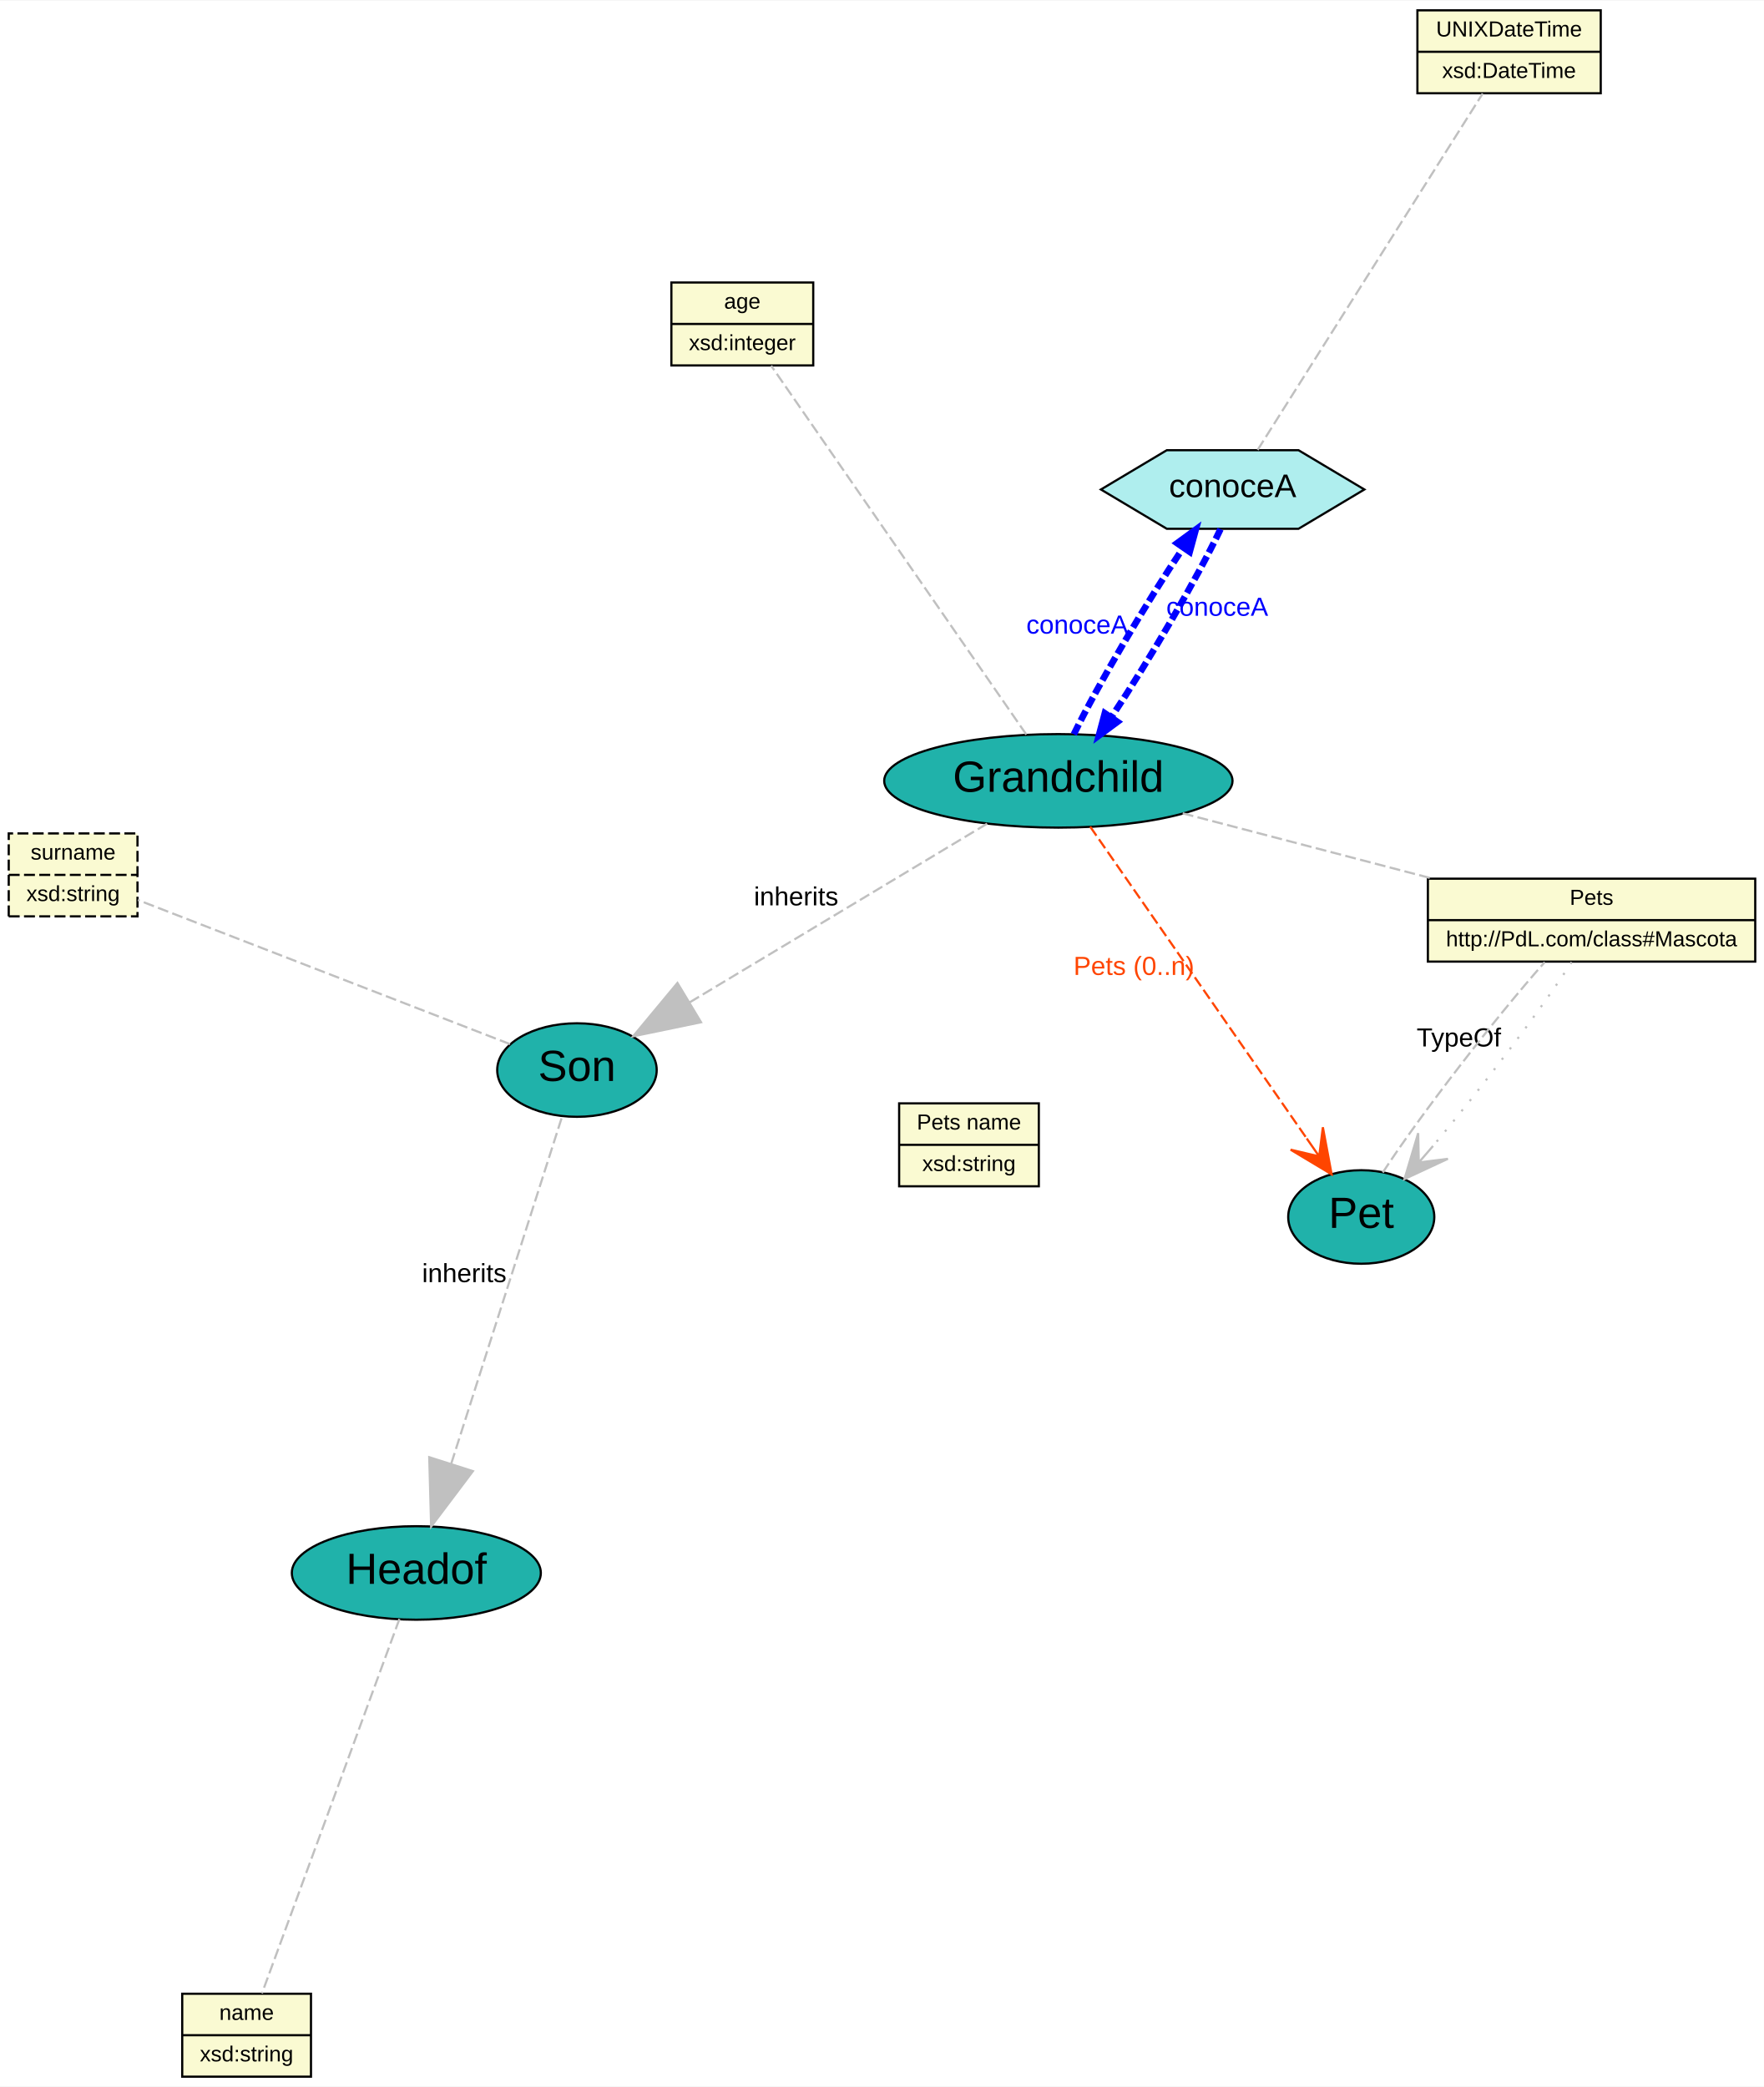
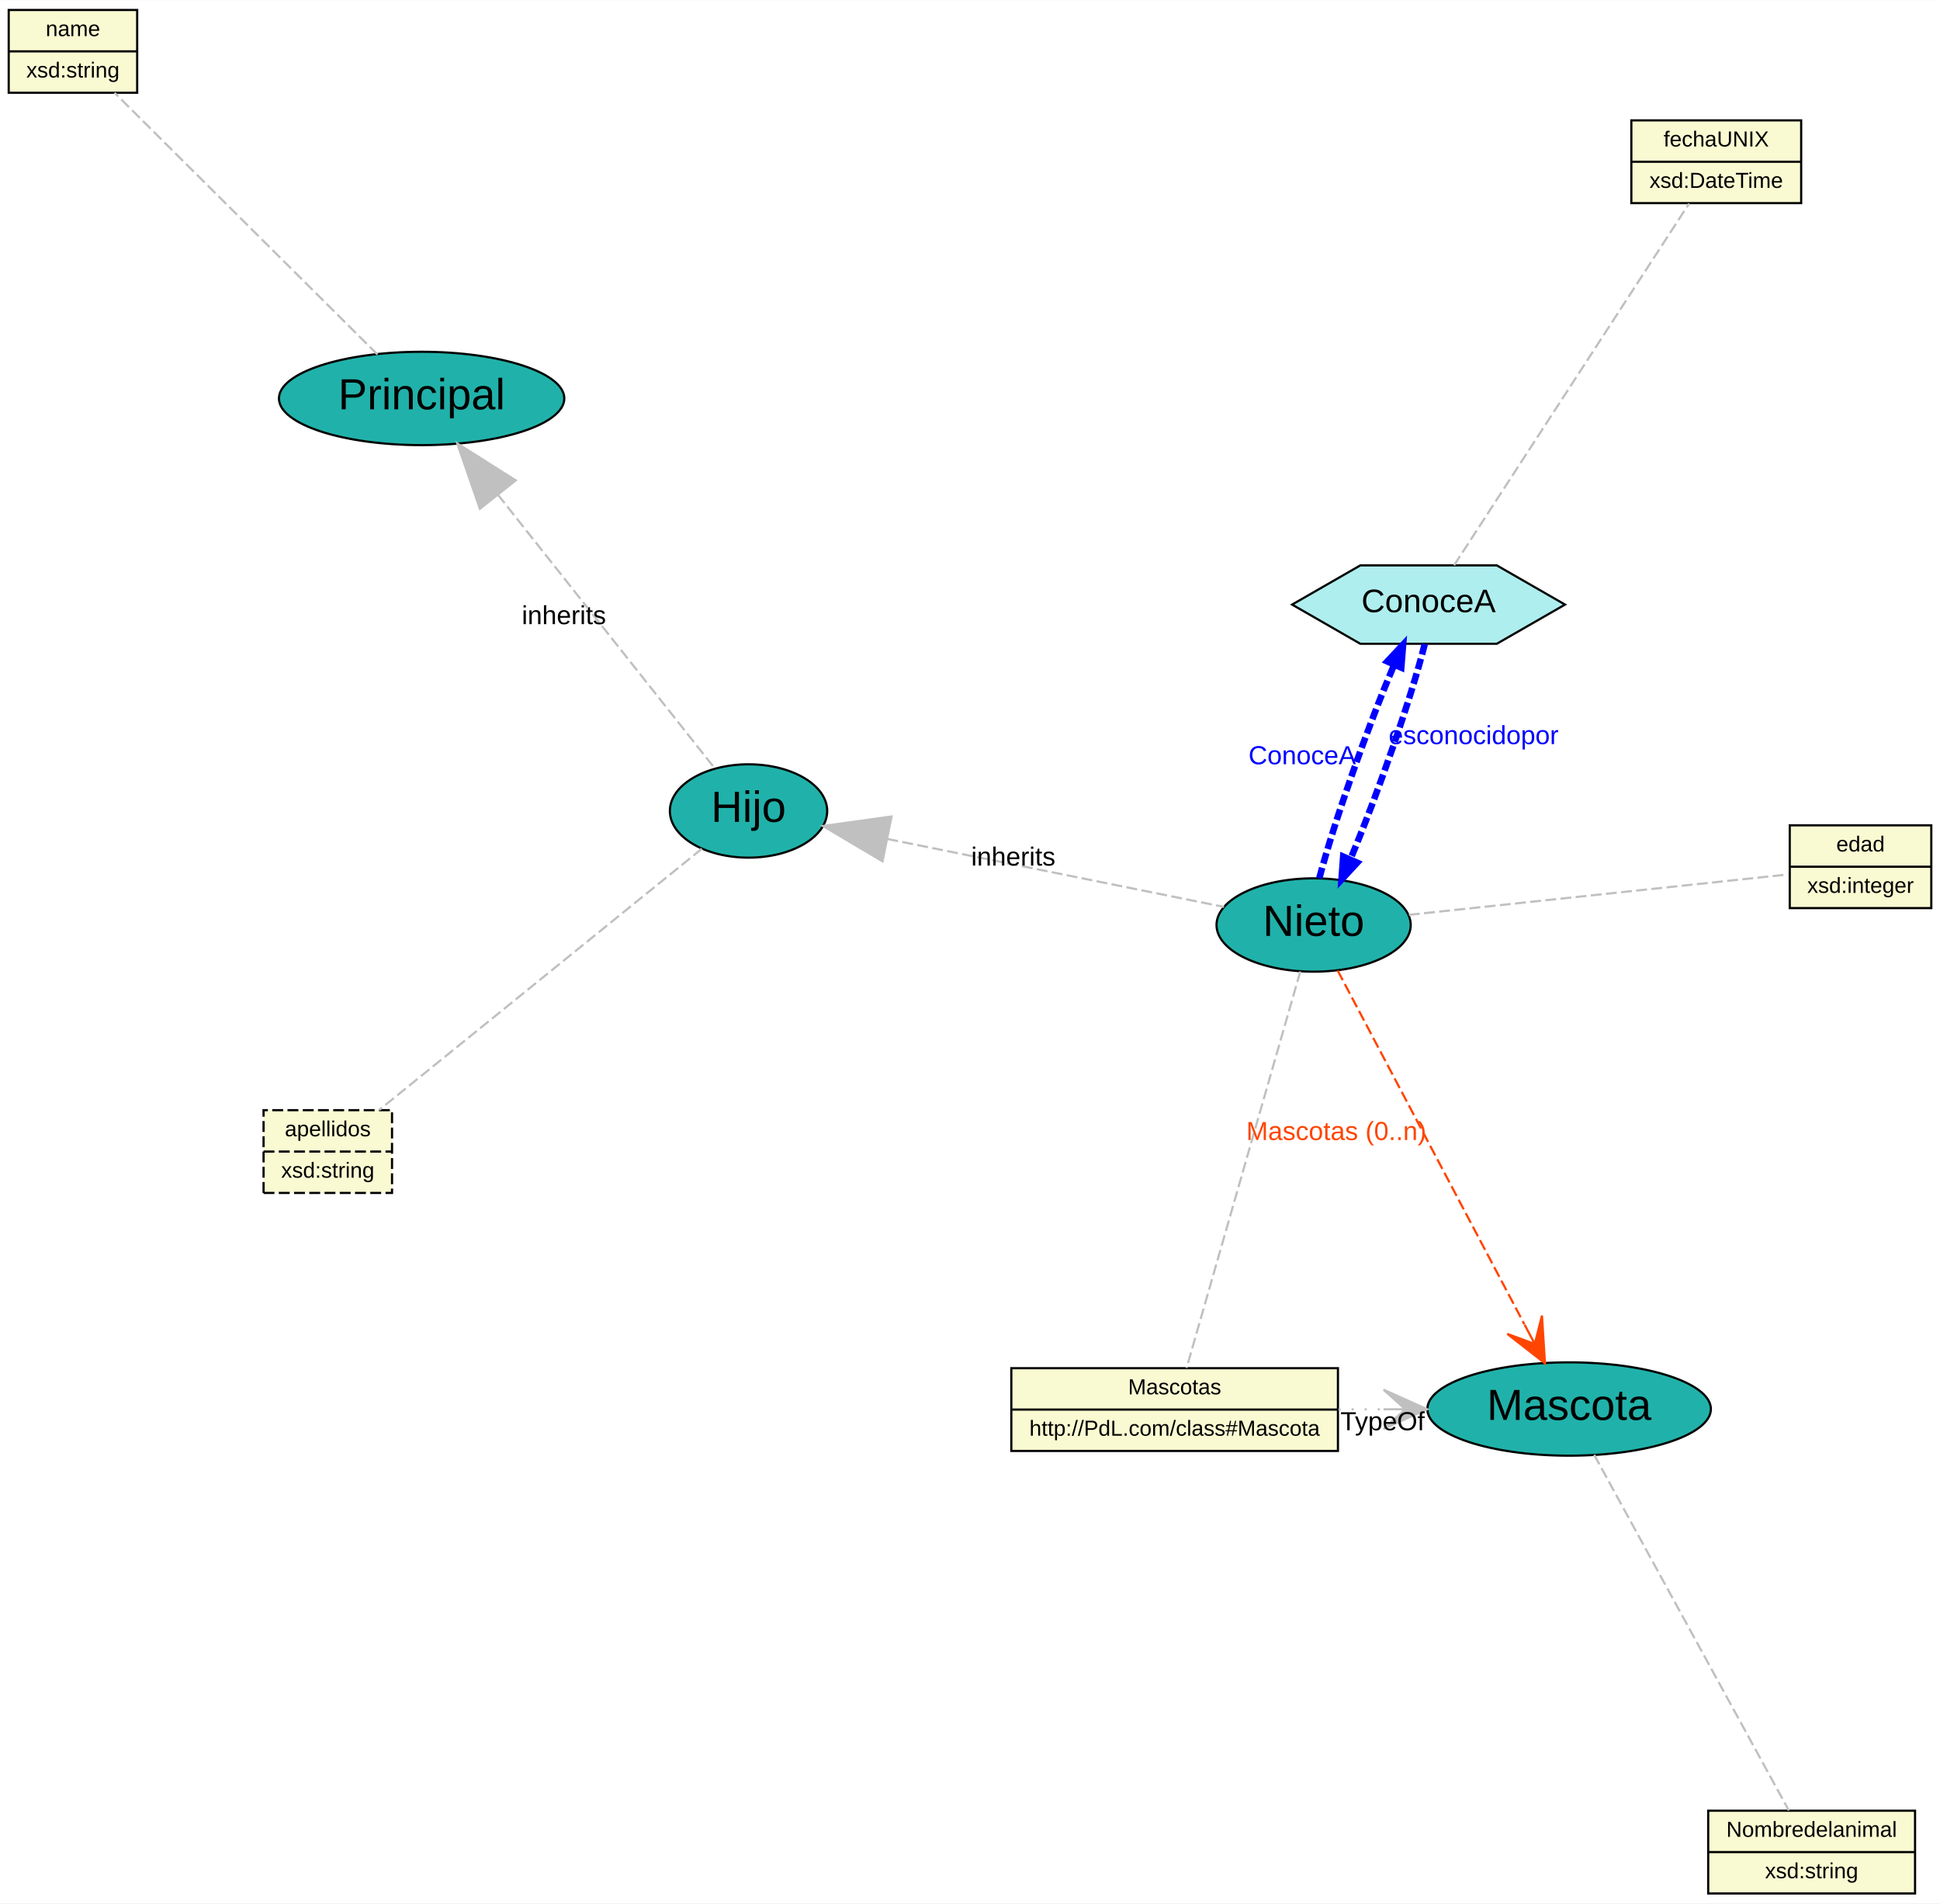
- <svg xmlns="http://www.w3.org/2000/svg" width="808pt" height="956pt" viewBox="0.00 0.00 808.28 955.87">
-   <g id="graph0" class="graph" transform="scale(1 1) rotate(0) translate(4 951.8674)">
-     <polygon fill="#ffffff" stroke="transparent" points="-4,4 -4,-951.867 804.277,-951.867 804.277,4 -4,4" />
+ <svg xmlns="http://www.w3.org/2000/svg" width="891pt" height="874pt" viewBox="0.00 0.00 890.97 873.80">
+   <g id="graph0" class="graph" transform="scale(1 1) rotate(0) translate(4 869.7986)">
+     <polygon fill="#ffffff" stroke="transparent" points="-4,4 -4,-869.799 886.972,-869.799 886.972,4 -4,4" />
    <g id="node1" class="node">
-       <polygon fill="#fafad2" stroke="#000000" stroke-dasharray="5,2" points="0,-532.193 0,-570.193 59,-570.193 59,-532.193 0,-532.193" />
-       <text text-anchor="middle" x="29.5" y="-558.193" font-family="Arial" font-size="10.00" fill="#000000">surname</text>
-       <polyline fill="none" stroke="#000000" stroke-dasharray="5,2" points="0,-551.193 59,-551.193 " />
-       <text text-anchor="middle" x="29.5" y="-539.193" font-family="Arial" font-size="10.00" fill="#000000">xsd:string</text>
+       <polygon fill="#fafad2" stroke="#000000" stroke-dasharray="5,2" points="117.042,-322.151 117.042,-360.151 176.042,-360.151 176.042,-322.151 117.042,-322.151" />
+       <text text-anchor="middle" x="146.542" y="-348.151" font-family="Arial" font-size="10.00" fill="#000000">apellidos</text>
+       <polyline fill="none" stroke="#000000" stroke-dasharray="5,2" points="117.042,-341.151 176.042,-341.151 " />
+       <text text-anchor="middle" x="146.542" y="-329.151" font-family="Arial" font-size="10.00" fill="#000000">xsd:string</text>
    </g>
    <g id="node2" class="node">
-       <polygon fill="#fafad2" stroke="#000000" points="650.277,-511.459 650.277,-549.459 800.277,-549.459 800.277,-511.459 650.277,-511.459" />
-       <text text-anchor="middle" x="725.277" y="-537.459" font-family="Arial" font-size="10.00" fill="#000000">Pets</text>
-       <polyline fill="none" stroke="#000000" points="650.277,-530.459 800.277,-530.459 " />
-       <text text-anchor="middle" x="725.277" y="-518.459" font-family="Arial" font-size="10.00" fill="#000000">http://PdL.com/class#Mascota</text>
+       <polygon fill="#fafad2" stroke="#000000" points="780.514,-.5 780.514,-38.5 875.514,-38.5 875.514,-.5 780.514,-.5" />
+       <text text-anchor="middle" x="828.014" y="-26.5" font-family="Arial" font-size="10.00" fill="#000000">Nombredelanimal</text>
+       <polyline fill="none" stroke="#000000" points="780.514,-19.5 875.514,-19.5 " />
+       <text text-anchor="middle" x="828.014" y="-7.5" font-family="Arial" font-size="10.00" fill="#000000">xsd:string</text>
+     </g>
+     <g id="node3" class="node">
+       <polygon fill="#fafad2" stroke="#000000" points="460.466,-203.68 460.466,-241.68 610.466,-241.68 610.466,-203.68 460.466,-203.68" />
+       <text text-anchor="middle" x="535.466" y="-229.68" font-family="Arial" font-size="10.00" fill="#000000">Mascotas</text>
+       <polyline fill="none" stroke="#000000" points="460.466,-222.68 610.466,-222.68 " />
+       <text text-anchor="middle" x="535.466" y="-210.68" font-family="Arial" font-size="10.00" fill="#000000">http://PdL.com/class#Mascota</text>
    </g>
    <g id="node9" class="node">
-       <ellipse fill="#20b2aa" stroke="#000000" cx="619.75" cy="-394.439" rx="33.47" ry="21.429" />
-       <text text-anchor="middle" x="619.75" y="-389.439" font-family="Arial" font-size="20.00" fill="#000000">Pet</text>
+       <ellipse fill="#20b2aa" stroke="#000000" cx="716.638" cy="-222.933" rx="65.108" ry="21.429" />
+       <text text-anchor="middle" x="716.638" y="-217.933" font-family="Arial" font-size="20.00" fill="#000000">Mascota</text>
    </g>
    <g id="edge7" class="edge">
-       <path fill="none" stroke="#c0c0c0" stroke-dasharray="1,5" d="M716.17,-511.242C702.054,-489.355 674.764,-453.381 652.749,-427.098" />
-       <polygon fill="#c0c0c0" stroke="#c0c0c0" points="639.563,-411.835 659.448,-421.085 646.1,-419.402 652.638,-426.969 652.638,-426.969 652.638,-426.969 646.1,-419.402 645.828,-432.853 639.563,-411.835 639.563,-411.835" />
-       <text text-anchor="middle" x="664.46" y="-472.57" font-family="Arial" font-size="12.00" fill="#000000">TypeOf</text>
-     </g>
-     <g id="node3" class="node">
-       <polygon fill="#fafad2" stroke="#000000" points="408,-408.5 408,-446.5 472,-446.5 472,-408.5 408,-408.5" />
-       <text text-anchor="middle" x="440" y="-434.5" font-family="Arial" font-size="10.00" fill="#000000">Pets name</text>
-       <polyline fill="none" stroke="#000000" points="408,-427.5 472,-427.5 " />
-       <text text-anchor="middle" x="440" y="-415.5" font-family="Arial" font-size="10.00" fill="#000000">xsd:string</text>
+       <path fill="none" stroke="#c0c0c0" stroke-dasharray="1,5" d="M610.725,-222.785C617.482,-222.794 624.356,-222.804 631.191,-222.813" />
+       <polygon fill="#c0c0c0" stroke="#c0c0c0" points="651.422,-222.841 631.409,-231.813 641.422,-222.827 631.422,-222.813 631.422,-222.813 631.422,-222.813 641.422,-222.827 631.434,-213.813 651.422,-222.841 651.422,-222.841" />
+       <text text-anchor="middle" x="630.958" y="-213.199" font-family="Arial" font-size="12.00" fill="#000000">TypeOf</text>
    </g>
    <g id="node4" class="node">
-       <polygon fill="#fafad2" stroke="#000000" points="79.495,-.5 79.495,-38.5 138.495,-38.5 138.495,-.5 79.495,-.5" />
-       <text text-anchor="middle" x="108.995" y="-26.5" font-family="Arial" font-size="10.00" fill="#000000">name</text>
-       <polyline fill="none" stroke="#000000" points="79.495,-19.5 138.495,-19.5 " />
-       <text text-anchor="middle" x="108.995" y="-7.5" font-family="Arial" font-size="10.00" fill="#000000">xsd:string</text>
+       <polygon fill="#fafad2" stroke="#000000" points="0,-827.299 0,-865.299 59,-865.299 59,-827.299 0,-827.299" />
+       <text text-anchor="middle" x="29.5" y="-853.299" font-family="Arial" font-size="10.00" fill="#000000">name</text>
+       <polyline fill="none" stroke="#000000" points="0,-846.299 59,-846.299 " />
+       <text text-anchor="middle" x="29.5" y="-834.299" font-family="Arial" font-size="10.00" fill="#000000">xsd:string</text>
    </g>
    <g id="node5" class="node">
-       <polygon fill="#fafad2" stroke="#000000" points="303.637,-784.645 303.637,-822.645 368.637,-822.645 368.637,-784.645 303.637,-784.645" />
-       <text text-anchor="middle" x="336.137" y="-810.645" font-family="Arial" font-size="10.00" fill="#000000">age</text>
-       <polyline fill="none" stroke="#000000" points="303.637,-803.645 368.637,-803.645 " />
-       <text text-anchor="middle" x="336.137" y="-791.645" font-family="Arial" font-size="10.00" fill="#000000">xsd:integer</text>
+       <polygon fill="#fafad2" stroke="#000000" points="817.972,-452.93 817.972,-490.93 882.972,-490.93 882.972,-452.93 817.972,-452.93" />
+       <text text-anchor="middle" x="850.472" y="-478.93" font-family="Arial" font-size="10.00" fill="#000000">edad</text>
+       <polyline fill="none" stroke="#000000" points="817.972,-471.93 882.972,-471.93 " />
+       <text text-anchor="middle" x="850.472" y="-459.93" font-family="Arial" font-size="10.00" fill="#000000">xsd:integer</text>
    </g>
    <g id="node6" class="node">
-       <polygon fill="#fafad2" stroke="#000000" points="645.479,-909.367 645.479,-947.367 729.479,-947.367 729.479,-909.367 645.479,-909.367" />
-       <text text-anchor="middle" x="687.479" y="-935.367" font-family="Arial" font-size="10.00" fill="#000000">UNIXDateTime</text>
-       <polyline fill="none" stroke="#000000" points="645.479,-928.367 729.479,-928.367 " />
-       <text text-anchor="middle" x="687.479" y="-916.367" font-family="Arial" font-size="10.00" fill="#000000">xsd:DateTime</text>
+       <polygon fill="#fafad2" stroke="#000000" points="745.212,-776.614 745.212,-814.614 823.212,-814.614 823.212,-776.614 745.212,-776.614" />
+       <text text-anchor="middle" x="784.212" y="-802.614" font-family="Arial" font-size="10.00" fill="#000000">fechaUNIX</text>
+       <polyline fill="none" stroke="#000000" points="745.212,-795.614 823.212,-795.614 " />
+       <text text-anchor="middle" x="784.212" y="-783.614" font-family="Arial" font-size="10.00" fill="#000000">xsd:DateTime</text>
    </g>
    <g id="node7" class="node">
-       <ellipse fill="#20b2aa" stroke="#000000" cx="260.371" cy="-461.767" rx="36.541" ry="21.429" />
-       <text text-anchor="middle" x="260.371" y="-456.767" font-family="Arial" font-size="20.00" fill="#000000">Son</text>
+       <ellipse fill="#20b2aa" stroke="#000000" cx="339.774" cy="-497.528" rx="36.125" ry="21.429" />
+       <text text-anchor="middle" x="339.774" y="-492.528" font-family="Arial" font-size="20.00" fill="#000000">Hijo</text>
    </g>
    <g id="edge1" class="edge">
-       <path fill="none" stroke="#c0c0c0" stroke-dasharray="5,2" d="M229.713,-473.642C185.188,-490.888 103.159,-522.662 59.187,-539.694" />
+       <path fill="none" stroke="#c0c0c0" stroke-dasharray="5,2" d="M318.356,-480.196C281.901,-450.694 208.065,-390.94 170.162,-360.266" />
    </g>
    <g id="node10" class="node">
-       <ellipse fill="#20b2aa" stroke="#000000" cx="480.957" cy="-594.284" rx="79.806" ry="21.429" />
-       <text text-anchor="middle" x="480.957" y="-589.284" font-family="Arial" font-size="20.00" fill="#000000">Grandchild</text>
+       <ellipse fill="#20b2aa" stroke="#000000" cx="599.298" cy="-445.174" rx="44.596" ry="21.429" />
+       <text text-anchor="middle" x="599.298" y="-440.174" font-family="Arial" font-size="20.00" fill="#000000">Nieto</text>
    </g>
    <g id="edge10" class="edge">
-       <path fill="none" stroke="#c0c0c0" stroke-dasharray="5,2" d="M312.003,-492.785C354.254,-518.167 412.703,-553.281 448.609,-574.851" />
-       <polygon fill="#c0c0c0" stroke="#c0c0c0" points="317.23,-483.676 286.106,-477.228 306.416,-501.677 317.23,-483.676" />
-       <text text-anchor="middle" x="360.806" y="-537.218" font-family="Arial" font-size="12.00" fill="#000000">inherits</text>
+       <path fill="none" stroke="#c0c0c0" stroke-dasharray="5,2" d="M403.545,-484.664C451.784,-474.932 516.604,-461.856 558.175,-453.469" />
+       <polygon fill="#c0c0c0" stroke="#c0c0c0" points="401.3,-474.405 373.969,-490.63 405.453,-494.99 401.3,-474.405" />
+       <text text-anchor="middle" x="461.36" y="-472.467" font-family="Arial" font-size="12.00" fill="#000000">inherits</text>
    </g>
    <g id="node8" class="node">
-       <ellipse fill="#20b2aa" stroke="#000000" cx="186.77" cy="-231.321" rx="57.052" ry="21.429" />
-       <text text-anchor="middle" x="186.77" y="-226.321" font-family="Arial" font-size="20.00" fill="#000000">Headof</text>
+       <ellipse fill="#20b2aa" stroke="#000000" cx="189.639" cy="-686.936" rx="65.523" ry="21.429" />
+       <text text-anchor="middle" x="189.639" y="-681.936" font-family="Arial" font-size="20.00" fill="#000000">Principal</text>
    </g>
    <g id="edge2" class="edge">
-       <path fill="none" stroke="#c0c0c0" stroke-dasharray="5,2" d="M179.028,-210.236C163.89,-169.006 130.578,-78.282 116.027,-38.654" />
+       <path fill="none" stroke="#c0c0c0" stroke-dasharray="5,2" d="M169.357,-707.119C138.217,-738.108 79.046,-796.992 48.62,-827.271" />
    </g>
    <g id="edge9" class="edge">
-       <path fill="none" stroke="#c0c0c0" stroke-dasharray="5,2" d="M202.794,-281.492C218.692,-331.269 242.284,-405.138 253.701,-440.884" />
-       <polygon fill="#c0c0c0" stroke="#c0c0c0" points="212.692,-277.971 193.562,-252.588 192.688,-284.36 212.692,-277.971" />
-       <text text-anchor="middle" x="208.748" y="-364.588" font-family="Arial" font-size="12.00" fill="#000000">inherits</text>
+       <path fill="none" stroke="#c0c0c0" stroke-dasharray="5,2" d="M224.629,-642.793C256.151,-603.025 301.014,-546.427 324.342,-516.996" />
+       <polygon fill="#c0c0c0" stroke="#c0c0c0" points="216.399,-636.273 205.992,-666.305 232.856,-649.318 216.399,-636.273" />
+       <text text-anchor="middle" x="254.986" y="-583.295" font-family="Arial" font-size="12.00" fill="#000000">inherits</text>
    </g>
    <g id="edge3" class="edge">
-       <path fill="none" stroke="#c0c0c0" stroke-dasharray="5,2" d="M629.614,-414.825C646.624,-440.938 681.133,-485.668 703.817,-511.218" />
+       <path fill="none" stroke="#c0c0c0" stroke-dasharray="5,2" d="M728.137,-201.928C749.869,-162.235 796.656,-76.776 817.557,-38.6" />
    </g>
    <g id="edge5" class="edge">
-       <path fill="none" stroke="#c0c0c0" stroke-dasharray="5,2" d="M537.931,-579.401C572.054,-570.486 615.774,-559.065 652.396,-549.499" />
+       <path fill="none" stroke="#c0c0c0" stroke-dasharray="5,2" d="M593.177,-423.84C580.758,-380.551 552.774,-283.009 540.928,-241.718" />
    </g>
    <g id="edge4" class="edge">
-       <path fill="none" stroke="#c0c0c0" stroke-dasharray="5,2" d="M466.274,-615.511C438.013,-656.366 376.464,-745.346 349.379,-784.501" />
+       <path fill="none" stroke="#c0c0c0" stroke-dasharray="5,2" d="M643.049,-449.834C692.805,-455.135 772.915,-463.668 817.62,-468.431" />
    </g>
    <g id="edge8" class="edge">
-       <path fill="none" stroke="#ff4500" stroke-dasharray="5,2" d="M495.548,-573.275C519.071,-539.404 565.66,-472.321 594.612,-430.633" />
-       <polygon fill="#ff4500" stroke="#ff4500" points="606.175,-413.985 602.159,-435.546 600.471,-422.198 594.766,-430.412 594.766,-430.412 594.766,-430.412 600.471,-422.198 587.374,-425.278 606.175,-413.985 606.175,-413.985" />
-       <text text-anchor="middle" x="515.58" y="-505.354" font-family="Arial" font-size="12.00" fill="#ff4500">Pets (0..n) </text>
+       <path fill="none" stroke="#ff4500" stroke-dasharray="5,2" d="M610.337,-424.266C629.949,-387.12 671.146,-309.094 696.101,-261.828" />
+       <polygon fill="#ff4500" stroke="#ff4500" points="705.542,-243.947 704.163,-265.835 700.873,-252.79 696.204,-261.633 696.204,-261.633 696.204,-261.633 700.873,-252.79 688.245,-257.431 705.542,-243.947 705.542,-243.947" />
+       <text text-anchor="middle" x="609.719" y="-346.447" font-family="Arial" font-size="12.00" fill="#ff4500">Mascotas (0..n) </text>
    </g>
    <g id="node11" class="node">
-       <polygon fill="#afeeee" stroke="#000000" points="621.172,-727.798 590.994,-745.798 530.636,-745.798 500.457,-727.798 530.636,-709.798 590.994,-709.798 621.172,-727.798" />
-       <text text-anchor="middle" x="560.815" y="-724.298" font-family="Arial" font-size="15.00" fill="#000000">conoceA</text>
+       <polygon fill="#afeeee" stroke="#000000" points="714.756,-592.291 683.42,-610.291 620.748,-610.291 589.413,-592.291 620.748,-574.291 683.42,-574.291 714.756,-592.291" />
+       <text text-anchor="middle" x="652.084" y="-588.791" font-family="Arial" font-size="15.00" fill="#000000">ConoceA</text>
    </g>
    <g id="edge11" class="edge">
-       <path fill="none" stroke="#0000ff" stroke-width="3" stroke-dasharray="5,2" d="M488.047,-615.632C499.408,-638.869 521.267,-675.965 538.182,-701.102" />
-       <polygon fill="#0000ff" stroke="#0000ff" stroke-width="3" points="535.378,-703.202 543.933,-709.452 541.143,-699.231 535.378,-703.202" />
-       <text text-anchor="middle" x="489.614" y="-661.767" font-family="Arial" font-size="12.00" fill="#0000ff">conoceA</text>
+       <path fill="none" stroke="#0000ff" stroke-width="3" stroke-dasharray="5,2" d="M601.91,-466.632C608.724,-492.537 624.092,-536.111 636.244,-564.545" />
+       <polygon fill="#0000ff" stroke="#0000ff" stroke-width="3" points="633.143,-566.187 640.389,-573.917 639.545,-563.355 633.143,-566.187" />
+       <text text-anchor="middle" x="594.077" y="-518.988" font-family="Arial" font-size="12.00" fill="#0000ff">ConoceA</text>
    </g>
    <g id="edge6" class="edge">
-       <path fill="none" stroke="#c0c0c0" stroke-dasharray="5,2" d="M572.279,-745.951C596.15,-783.752 650.996,-870.599 675.394,-909.232" />
+       <path fill="none" stroke="#c0c0c0" stroke-dasharray="5,2" d="M663.809,-610.335C688.63,-648.53 746.285,-737.251 771.745,-776.43" />
    </g>
    <g id="edge12" class="edge">
-       <path fill="none" stroke="#0000ff" stroke-width="3" stroke-dasharray="5,2" d="M555.249,-709.62C544.754,-687.417 522.707,-649.703 505.238,-623.445" />
-       <polygon fill="#0000ff" stroke="#0000ff" stroke-width="3" points="508.028,-621.322 499.513,-615.018 502.238,-625.256 508.028,-621.322" />
-       <text text-anchor="middle" x="553.744" y="-669.933" font-family="Arial" font-size="12.00" fill="#0000ff">conoceA</text>
+       <path fill="none" stroke="#0000ff" stroke-width="3" stroke-dasharray="5,2" d="M650.332,-574.193C644.215,-549.564 628.74,-505.219 616.223,-475.478" />
+       <polygon fill="#0000ff" stroke="#0000ff" stroke-width="3" points="619.301,-473.78 612.109,-466.001 612.88,-476.568 619.301,-473.78" />
+       <text text-anchor="middle" x="672.778" y="-528.236" font-family="Arial" font-size="12.00" fill="#0000ff">esconocidopor</text>
    </g>
  </g>
</svg>
